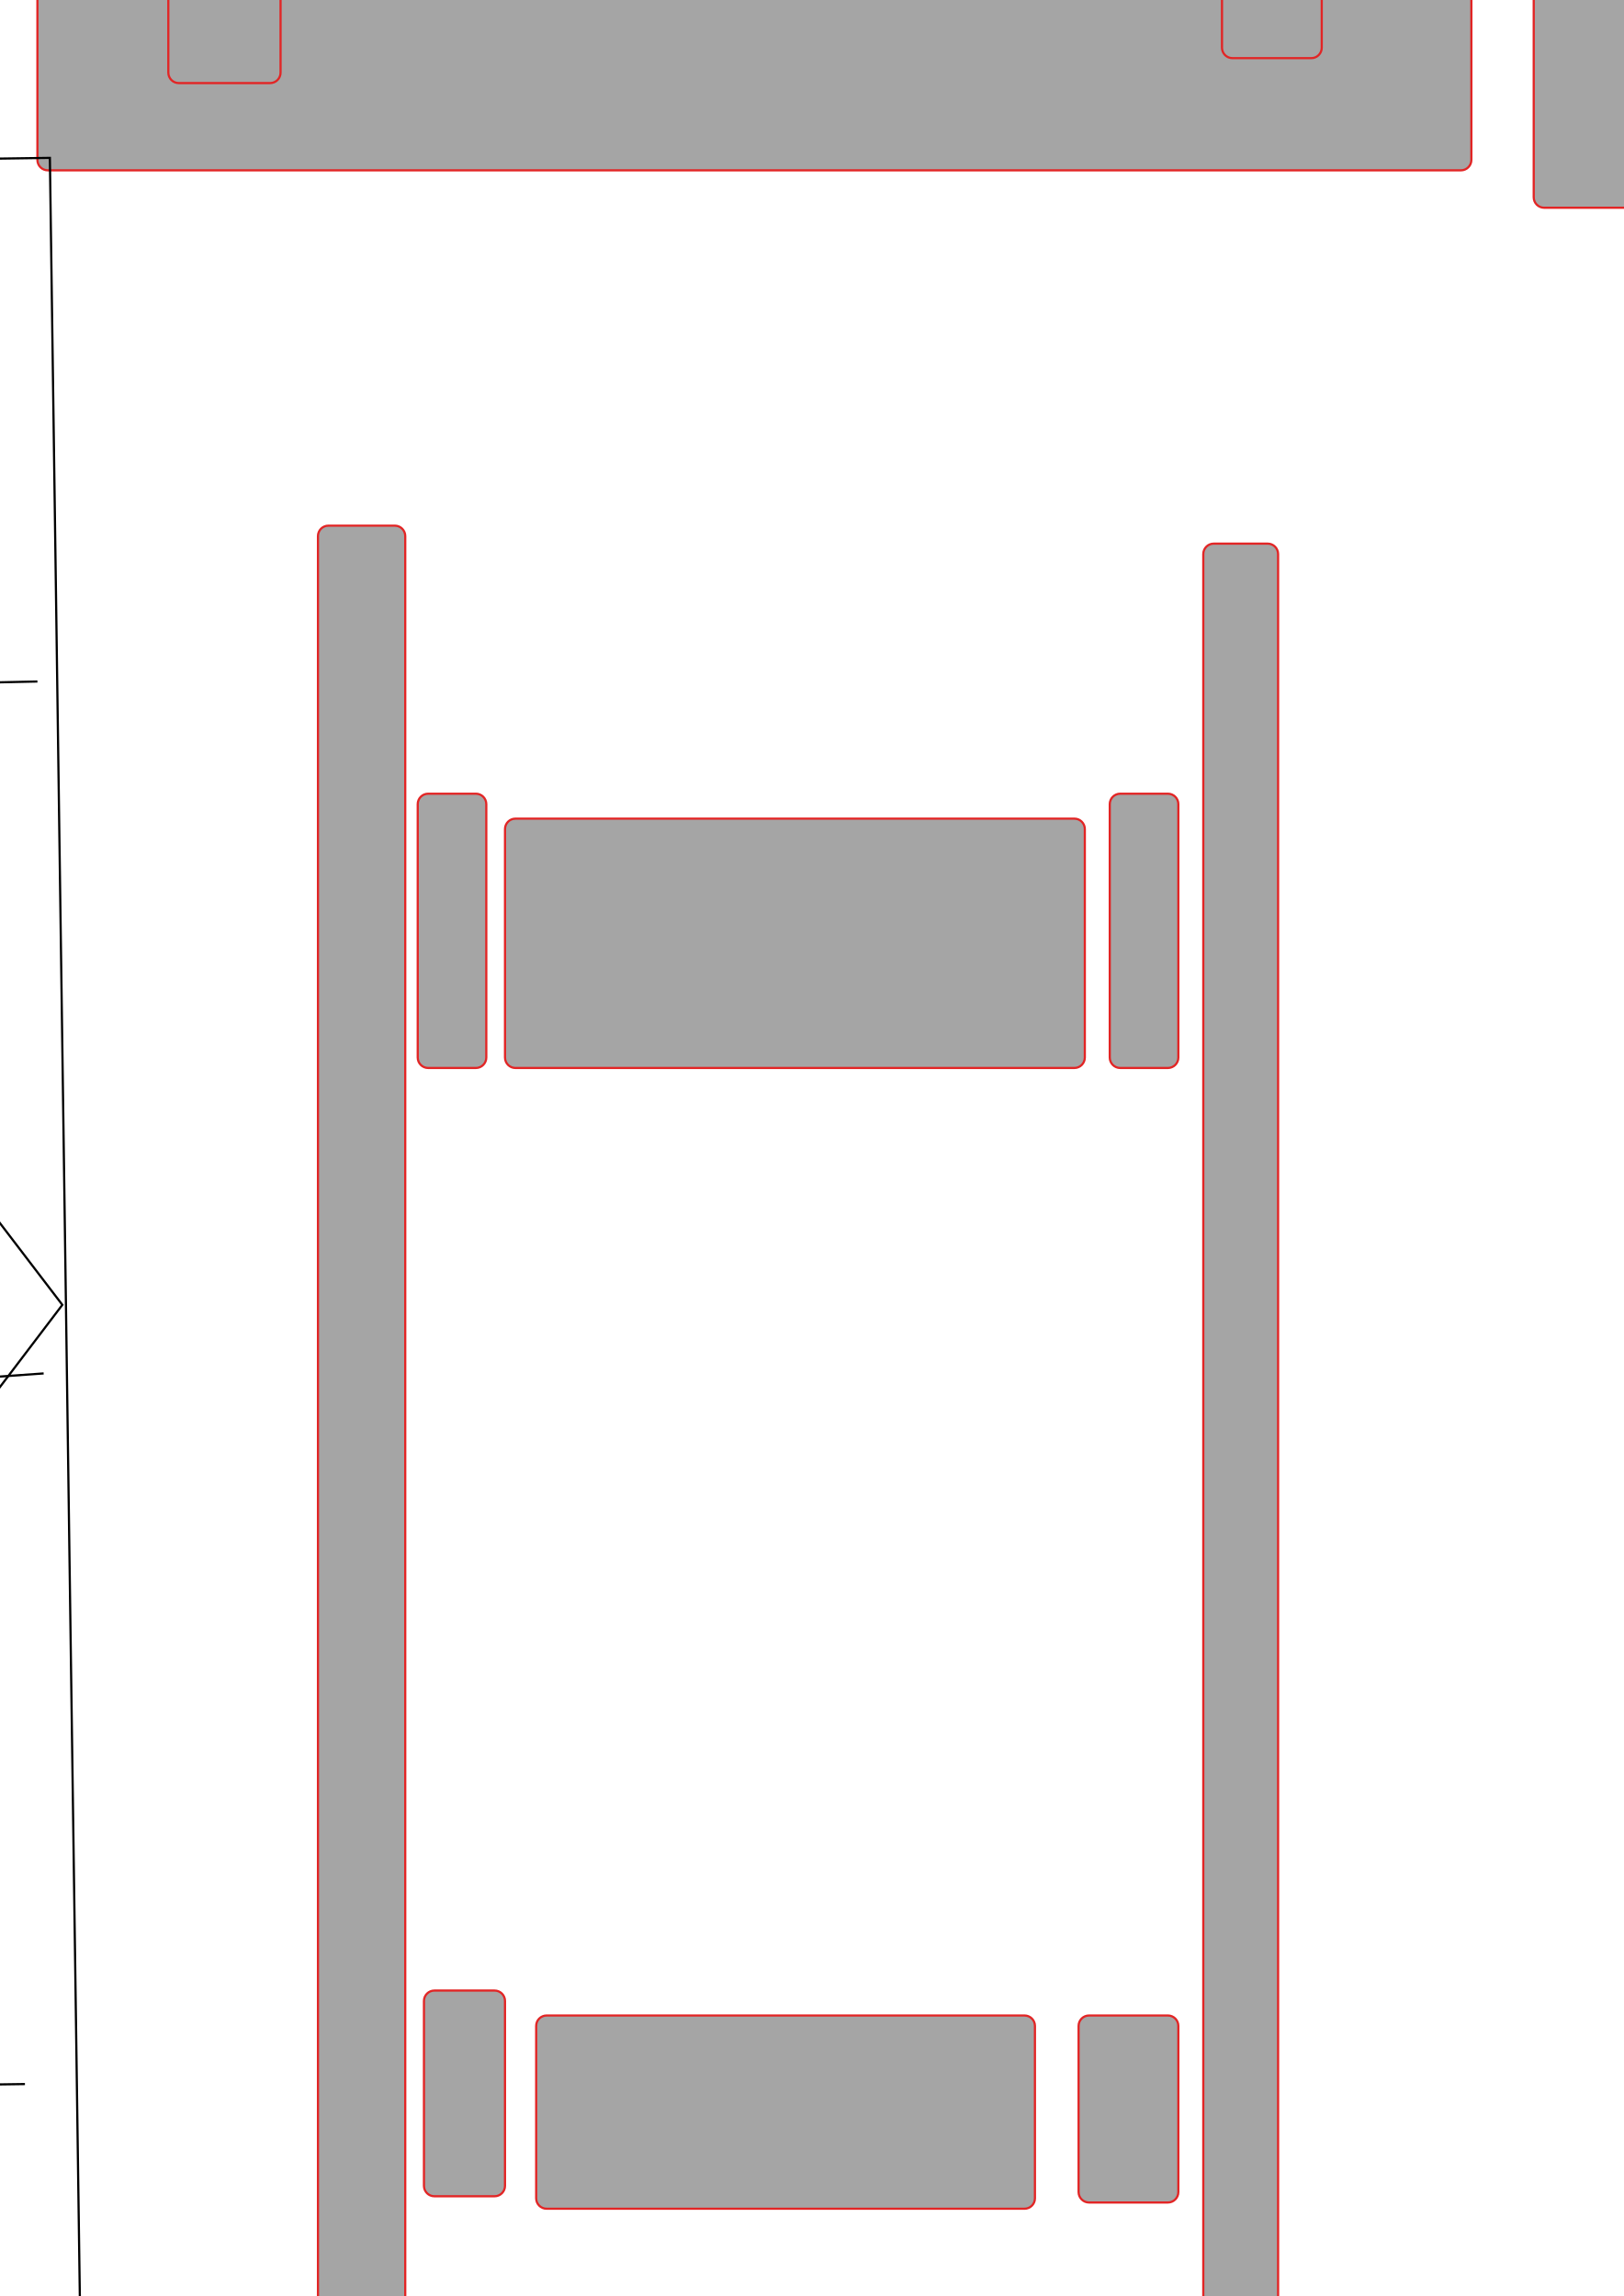
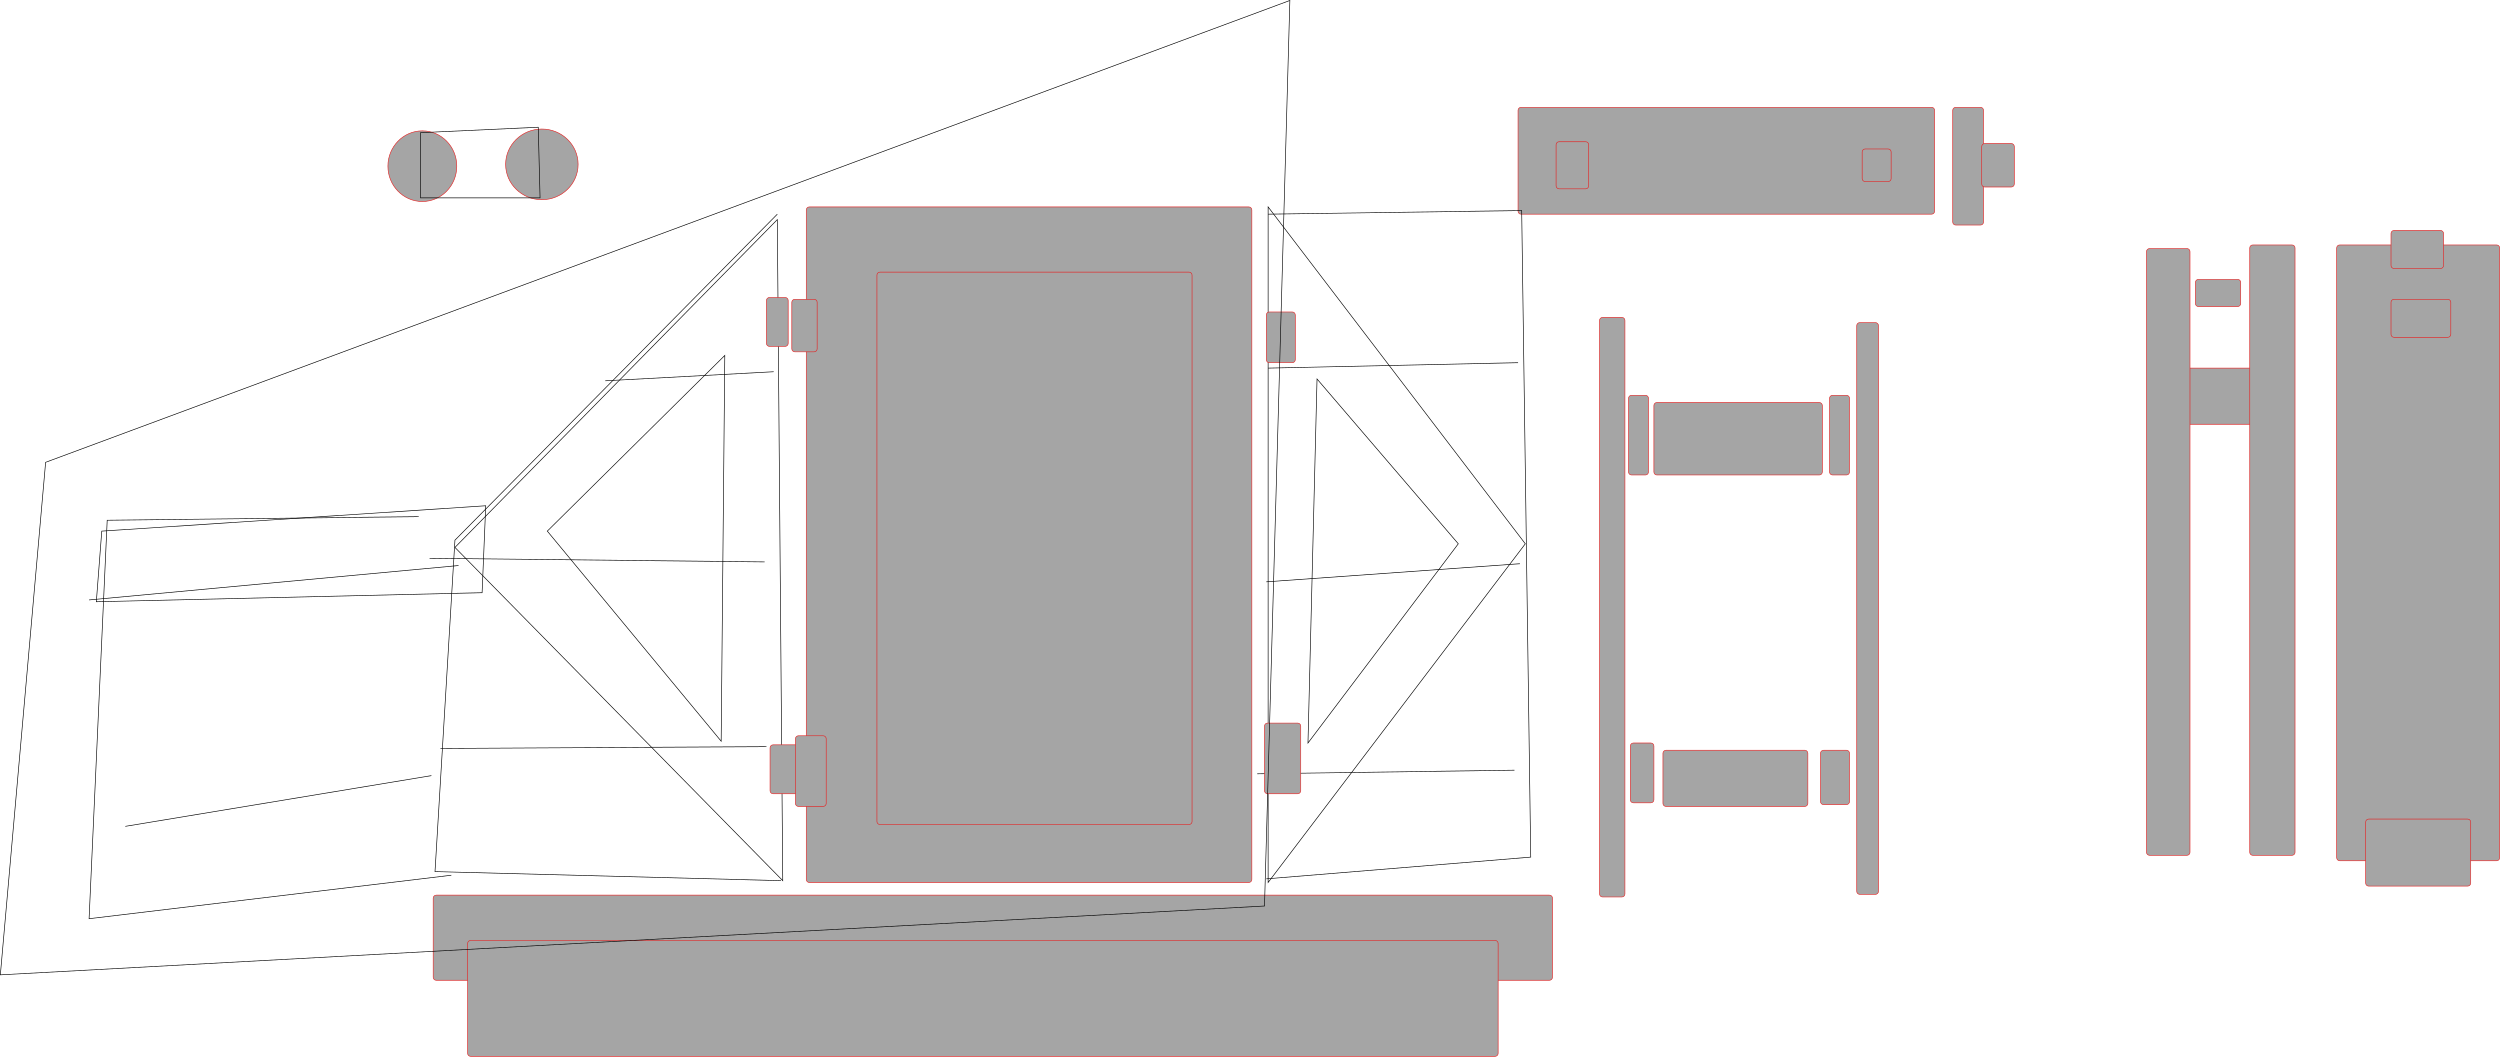
- <svg xmlns="http://www.w3.org/2000/svg" width="210mm" height="297mm" viewBox="0 0 744.094 1052.362" id="svg2" version="1.1">
+ <svg xmlns="http://www.w3.org/2000/svg" width="1113.058mm" height="470.448mm" viewBox="0 0 3943.906 1666.941" id="svg2" version="1.1">
  <defs id="defs4" />
-   <g id="layer1">
+   <g id="layer1" transform="translate(2377.692,259.7929)">
    <rect style="fill:#a5a5a5;fill-opacity:1;stroke:#e22525;stroke-opacity:1" id="rect4190" width="134.286" height="88.571" x="1057.143" y="320.934" rx="4.785" ry="4.785" />
    <rect style="fill:#a5a5a5;fill-opacity:1;stroke:#e22525;stroke-opacity:1" id="rect4146" width="31.429" height="125.714" x="191.429" y="363.791" rx="4.785" ry="4.785" />
    <rect style="fill:#a5a5a5;fill-opacity:1;stroke:#e22525;stroke-opacity:1" id="rect4148" width="31.429" height="125.714" x="508.571" y="363.791" rx="4.785" ry="4.785" />
    <rect style="fill:#a5a5a5;fill-opacity:1;stroke:#e22525;stroke-opacity:1" id="rect4150" width="265.714" height="114.286" x="231.429" y="375.219" rx="4.785" ry="4.785" />
    <rect style="fill:#a5a5a5;fill-opacity:1;stroke:#e22525;stroke-width:1;stroke-opacity:1" id="rect4152" width="40" height="914.286" x="145.714" y="240.934" rx="4.785" ry="4.785" />
    <rect style="fill:#a5a5a5;fill-opacity:1;stroke:#e22525;stroke-width:1;stroke-opacity:1" id="rect4154" width="34.286" height="901.93" x="551.429" y="249.17" rx="4.785" ry="4.785" />
    <rect style="fill:#a5a5a5;fill-opacity:1;stroke:#e22525;stroke-opacity:1" id="rect4156" width="37.143" height="94.286" x="194.286" y="912.362" rx="4.785" ry="4.785" />
    <rect style="fill:#a5a5a5;fill-opacity:1;stroke:#e22525;stroke-opacity:1" id="rect4158" width="45.714" height="85.714" x="494.286" y="923.791" rx="4.785" ry="4.785" />
    <rect style="fill:#a5a5a5;fill-opacity:1;stroke:#e22525;stroke-opacity:1" id="rect4160" width="228.571" height="88.571" x="245.714" y="923.791" rx="4.785" ry="4.785" />
    <rect style="fill:#a5a5a5;fill-opacity:1;stroke:#e22525;stroke-opacity:1" id="rect4178" width="657.143" height="168.571" x="17.143" y="-90.495" rx="4.785" ry="4.785" />
    <rect style="fill:#a5a5a5;fill-opacity:1;stroke:#e22525;stroke-opacity:1" id="rect4180" width="45.714" height="51.429" x="560" y="-24.781" rx="4.785" ry="4.785" />
    <rect style="fill:#a5a5a5;fill-opacity:1;stroke:#e22525;stroke-opacity:1" id="rect4182" width="51.429" height="74.286" x="77.143" y="-36.209" rx="4.785" ry="4.785" />
    <rect style="fill:#a5a5a5;fill-opacity:1;stroke:#e22525;stroke-opacity:1" id="rect4184" width="68.571" height="957.143" x="1008.571" y="132.362" rx="4.785" ry="4.785" />
    <rect style="fill:#a5a5a5;fill-opacity:1;stroke:#e22525;stroke-opacity:1" id="rect4186" width="71.429" height="962.857" x="1171.429" y="126.648" rx="4.785" ry="4.785" />
    <rect style="fill:#a5a5a5;fill-opacity:1;stroke:#e22525;stroke-opacity:1" id="rect4188" width="71.429" height="42.857" x="1085.714" y="180.934" rx="4.785" ry="4.785" />
    <rect style="fill:#a5a5a5;fill-opacity:1;stroke:#e22525;stroke-opacity:1" id="rect4192" width="48.571" height="185.714" x="702.857" y="-90.495" rx="4.785" ry="4.785" />
    <rect style="fill:#a5a5a5;fill-opacity:1;stroke:#e22525;stroke-opacity:1" id="rect4194" width="51.429" height="68.571" x="748.571" y="-33.352" rx="4.785" ry="4.785" />
    <rect style="fill:#a5a5a5;fill-opacity:1;stroke:#e22525;stroke-opacity:1" id="rect4196" width="257.143" height="971.429" x="1308.571" y="126.648" rx="4.785" ry="4.785" />
    <rect style="fill:#a5a5a5;fill-opacity:1;stroke:#e22525;stroke-opacity:1" id="rect4198" width="82.857" height="60" x="1394.286" y="103.791" rx="4.785" ry="4.785" />
    <rect style="fill:#a5a5a5;fill-opacity:1;stroke:#e22525;stroke-opacity:1" id="rect4200" width="94.286" height="60" x="1394.286" y="212.362" rx="4.785" ry="4.785" />
    <ellipse style="fill:#a5a5a5;fill-opacity:1;stroke:#e22525;stroke-opacity:1" id="path4202" cx="-1711.429" cy="2.362" rx="54.286" ry="55.714" />
    <ellipse style="fill:#a5a5a5;fill-opacity:1;stroke:#e22525;stroke-opacity:1" id="path4204" cx="-1522.857" cy="-0.495" rx="57.143" ry="55.714" />
    <path style="fill:none;fill-rule:evenodd;stroke:#000000;stroke-width:1px;stroke-linecap:butt;stroke-linejoin:miter;stroke-opacity:1" d="m -1714.286,-50.495 185.714,-8.571 2.857,111.429 -188.571,0 z" id="path4206" />
    <rect style="fill:#a5a5a5;fill-opacity:1;stroke:#e22525;stroke-opacity:1" id="rect4208" width="165.714" height="105.714" x="1354.286" y="1032.362" rx="4.785" ry="4.785" />
    <rect style="fill:#a5a5a5;fill-opacity:1;stroke:#e22525;stroke-opacity:1" id="rect4210" width="702.857" height="1065.714" x="-1105.714" y="66.648" rx="4.785" ry="4.785" />
    <rect style="fill:#a5a5a5;fill-opacity:1;stroke:#e22525;stroke-opacity:1" id="rect4212" width="497.143" height="871.429" x="-994.286" y="169.505" rx="4.785" ry="4.785" />
    <path style="fill:none;fill-rule:evenodd;stroke:#000000;stroke-width:1px;stroke-linecap:butt;stroke-linejoin:miter;stroke-opacity:1" d="M -1151.429,86.648 -1660,603.791 l 517.143,525.714 z" id="path4214" />
    <path style="fill:none;fill-rule:evenodd;stroke:#000000;stroke-width:1px;stroke-linecap:butt;stroke-linejoin:miter;stroke-opacity:1" d="m -377.143,66.648 0,1065.714 405.714,-534.286 z" id="path4216" />
    <path style="fill:none;fill-rule:evenodd;stroke:#000000;stroke-width:1px;stroke-linecap:butt;stroke-linejoin:miter;stroke-opacity:1" d="M -1151.429,78.076 -1660,592.362 l -31.429,522.857 545.714,14.286" id="path4218" />
    <path style="fill:none;fill-rule:evenodd;stroke:#000000;stroke-width:1px;stroke-linecap:butt;stroke-linejoin:miter;stroke-opacity:1" d="M -377.143,78.076 22.857,72.362 37.143,1092.362 -380,1126.648" id="path4220" />
    <path style="fill:none;fill-rule:evenodd;stroke:#000000;stroke-width:1px;stroke-linecap:butt;stroke-linejoin:miter;stroke-opacity:1" d="m -1234.286,300.934 -280,277.143 L -1240,909.505 Z" id="path4222" />
    <path style="fill:none;fill-rule:evenodd;stroke:#000000;stroke-width:1px;stroke-linecap:butt;stroke-linejoin:miter;stroke-opacity:1" d="M -300,338.076 -314.286,912.362 -77.143,598.076 Z" id="path4224" />
    <path style="fill:none;fill-rule:evenodd;stroke:#000000;stroke-width:1px;stroke-linecap:butt;stroke-linejoin:miter;stroke-opacity:1" d="m -1422.857,340.934 265.714,-14.286" id="path4226" />
    <path style="fill:none;fill-rule:evenodd;stroke:#000000;stroke-width:1px;stroke-linecap:butt;stroke-linejoin:miter;stroke-opacity:1" d="m -1700,620.934 528.571,5.714" id="path4228" />
    <path style="fill:none;fill-rule:evenodd;stroke:#000000;stroke-width:1px;stroke-linecap:butt;stroke-linejoin:miter;stroke-opacity:1" d="m -1682.857,920.934 514.286,-2.857" id="path4230" />
    <path style="fill:none;fill-rule:evenodd;stroke:#000000;stroke-width:1px;stroke-linecap:butt;stroke-linejoin:miter;stroke-opacity:1" d="M -394.286,960.934 11.429,955.219" id="path4232" />
    <path style="fill:none;fill-rule:evenodd;stroke:#000000;stroke-width:1px;stroke-linecap:butt;stroke-linejoin:miter;stroke-opacity:1" d="M -380,658.076 20,629.505" id="path4234" />
    <path style="fill:none;fill-rule:evenodd;stroke:#000000;stroke-width:1px;stroke-linecap:butt;stroke-linejoin:miter;stroke-opacity:1" d="M -377.143,320.934 17.143,312.362" id="path4236" />
    <rect style="fill:#a5a5a5;fill-opacity:1;stroke:#e22525;stroke-opacity:1" id="rect4238" width="34.286" height="77.143" x="-1168.571" y="209.505" rx="4.785" ry="4.785" />
    <rect style="fill:#a5a5a5;fill-opacity:1;stroke:#e22525;stroke-opacity:1" id="rect4240" width="48.571" height="77.143" x="-1162.857" y="915.219" rx="4.785" ry="4.785" />
    <rect style="fill:#a5a5a5;fill-opacity:1;stroke:#e22525;stroke-opacity:1" id="rect4242" width="45.714" height="80" x="-380" y="232.362" rx="4.785" ry="4.785" />
    <rect style="fill:#a5a5a5;fill-opacity:1;stroke:#e22525;stroke-opacity:1" id="rect4244" width="57.143" height="111.429" x="-382.857" y="880.934" rx="4.785" ry="4.785" />
    <rect style="fill:#a5a5a5;fill-opacity:1;stroke:#e22525;stroke-opacity:1" id="rect4246" width="40" height="82.857" x="-1128.571" y="212.362" rx="4.785" ry="4.785" />
    <rect style="fill:#a5a5a5;fill-opacity:1;stroke:#e22525;stroke-opacity:1" id="rect4248" width="48.571" height="111.429" x="-1122.857" y="900.934" rx="4.785" ry="4.785" />
    <rect style="fill:#a5a5a5;fill-opacity:1;stroke:#e22525;stroke-opacity:1" id="rect4250" width="1765.714" height="134.286" x="-1694.286" y="1152.362" rx="4.785" ry="4.785" />
    <rect style="fill:#a5a5a5;fill-opacity:1;stroke:#e22525;stroke-opacity:1" id="rect4252" width="1625.714" height="182.857" x="-1640" y="1223.791" rx="4.785" ry="4.785" />
    <path style="fill:none;fill-rule:evenodd;stroke:#000000;stroke-width:1px;stroke-linecap:butt;stroke-linejoin:miter;stroke-opacity:1" d="m -1717.143,555.219 -491.429,5.714 -28.571,628.571 571.429,-68.572" id="path4254" />
    <path style="fill:none;fill-rule:evenodd;stroke:#000000;stroke-width:1px;stroke-linecap:butt;stroke-linejoin:miter;stroke-opacity:1" d="m -2217.143,578.076 605.714,-40 -5.714,137.143 -608.571,14.286 z" id="path4256" />
    <path style="fill:none;fill-rule:evenodd;stroke:#000000;stroke-width:1px;stroke-linecap:butt;stroke-linejoin:miter;stroke-opacity:1" d="m -2180,1043.791 482.857,-80" id="path4258" />
    <path style="fill:none;fill-rule:evenodd;stroke:#000000;stroke-width:1px;stroke-linecap:butt;stroke-linejoin:miter;stroke-opacity:1" d="m -2237.143,686.648 582.857,-54.286" id="path4260" />
    <path style="fill:none;fill-rule:evenodd;stroke:#000000;stroke-width:1px;stroke-linecap:butt;stroke-linejoin:miter;stroke-opacity:1" d="m -2305.714,469.505 1962.857,-728.571 -40,1428.571 -1994.286,108.571 z" id="path4264" />
  </g>
</svg>
